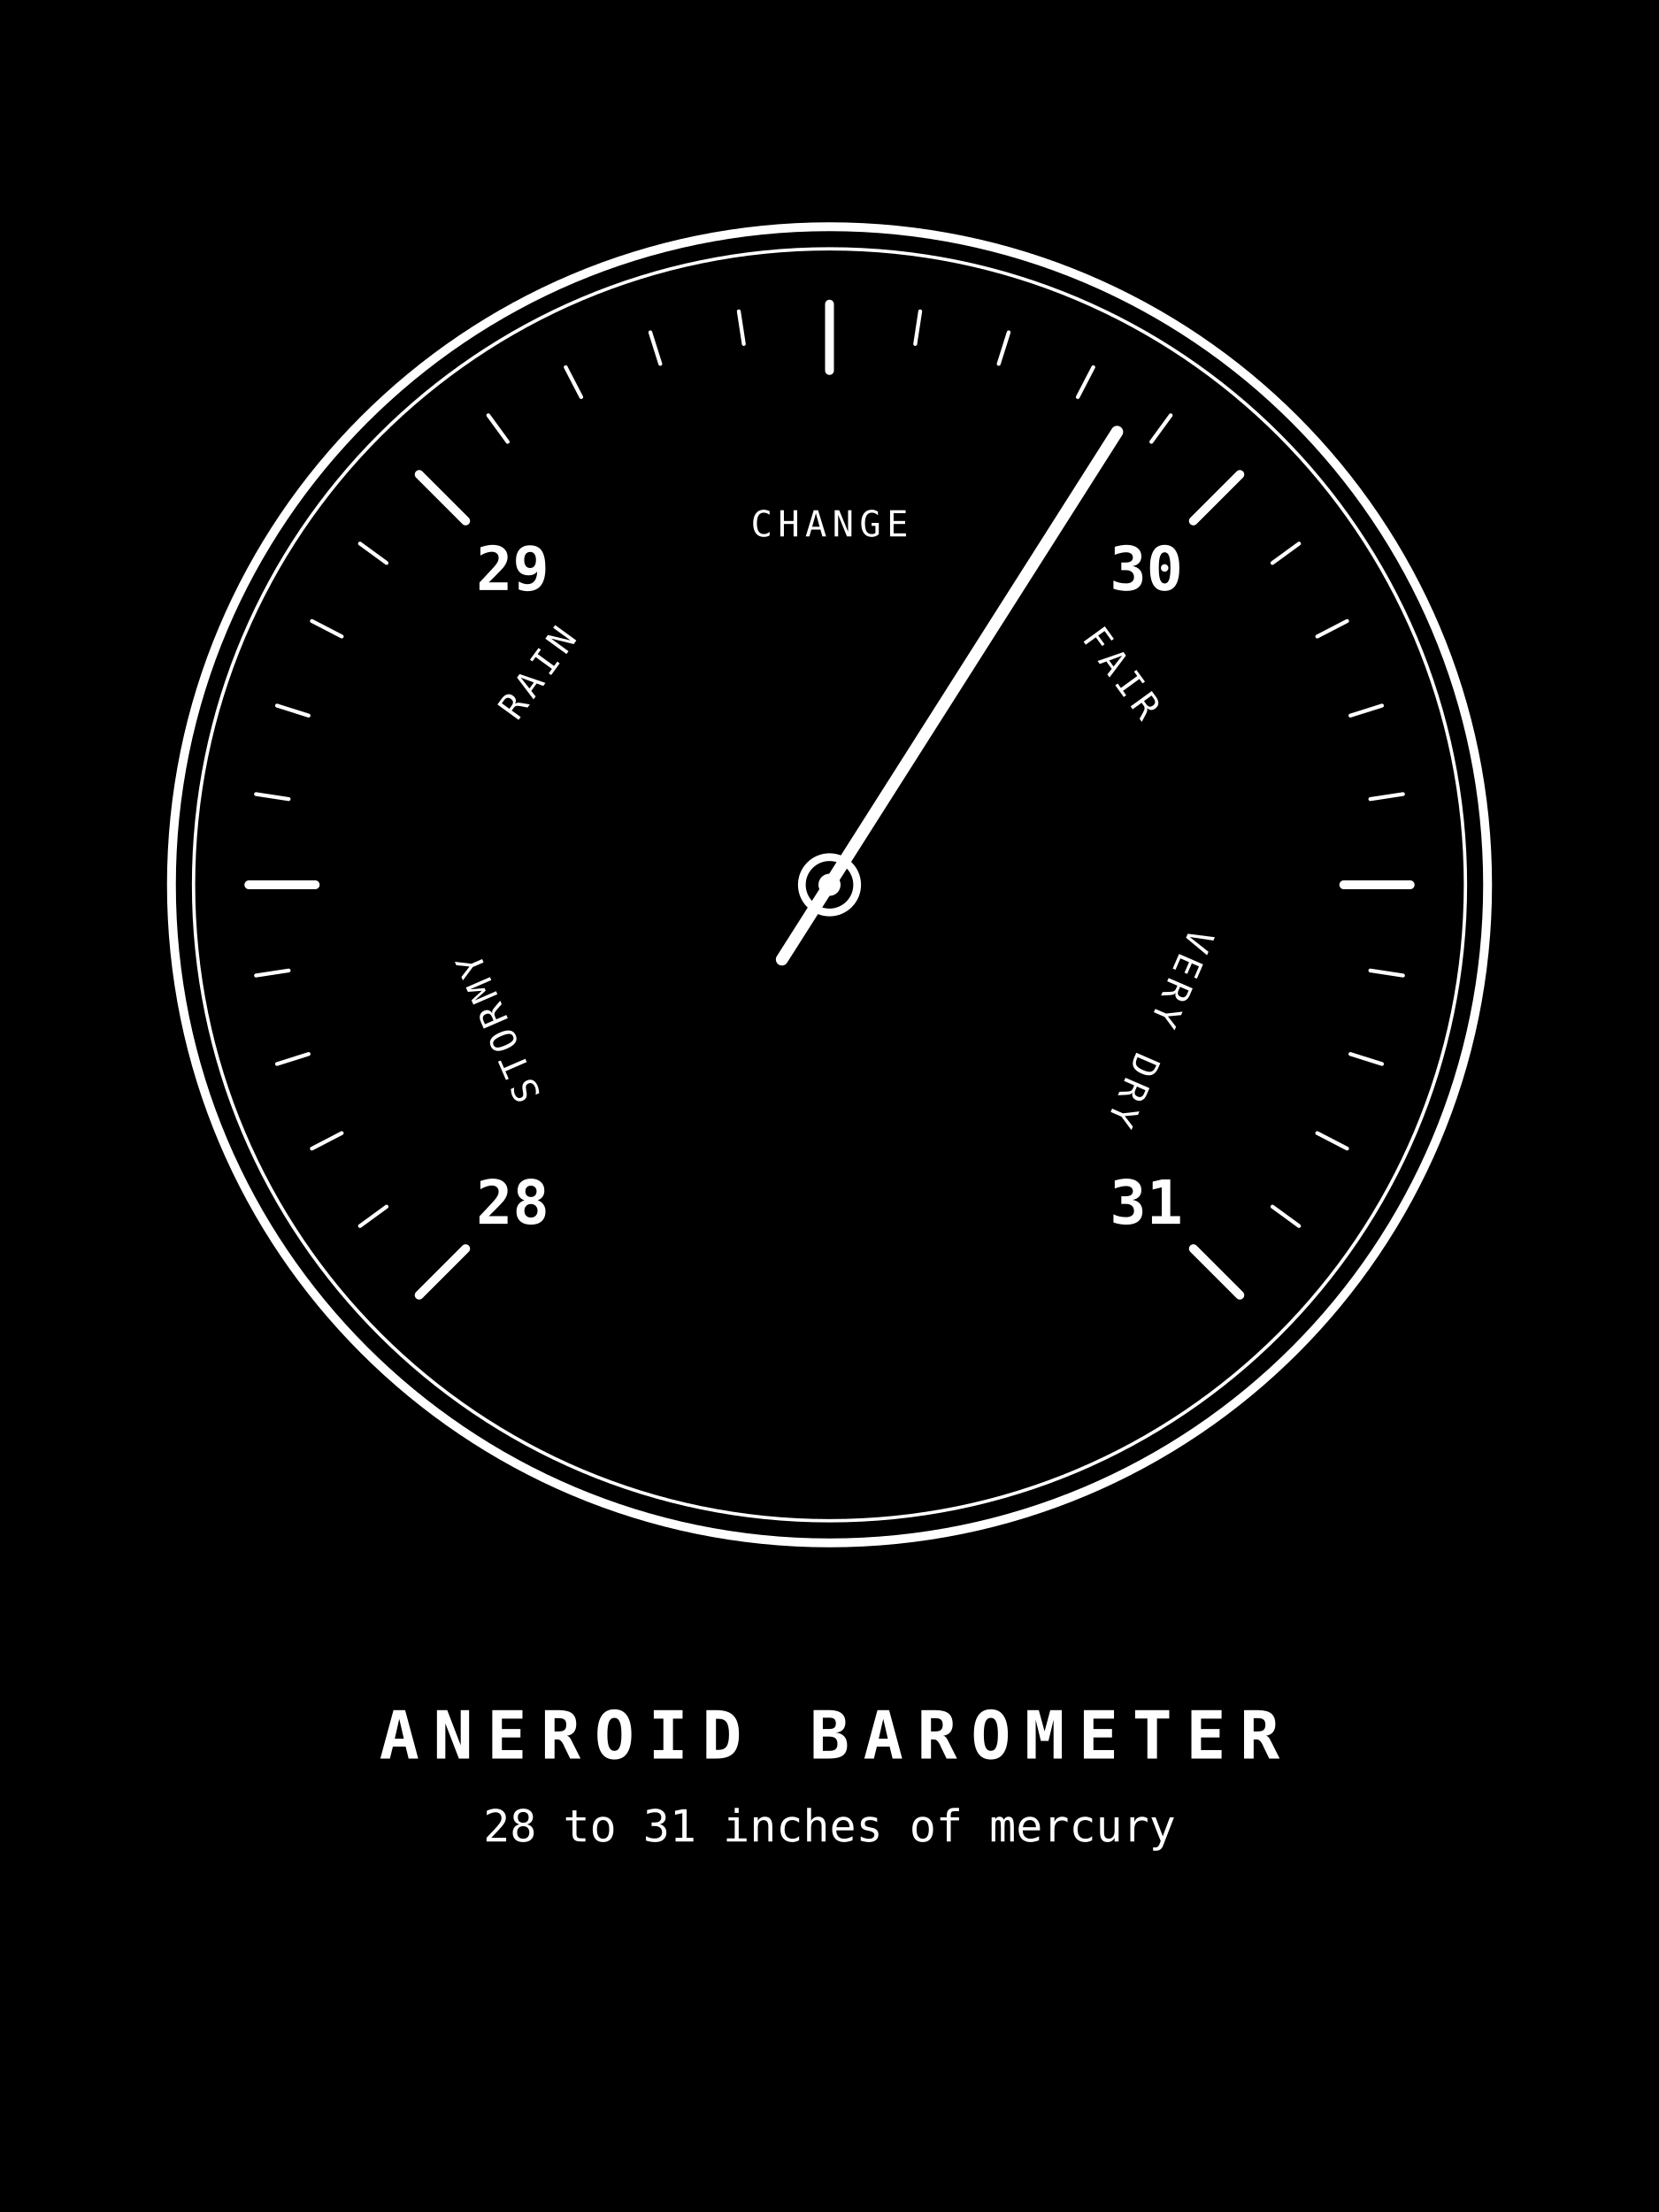
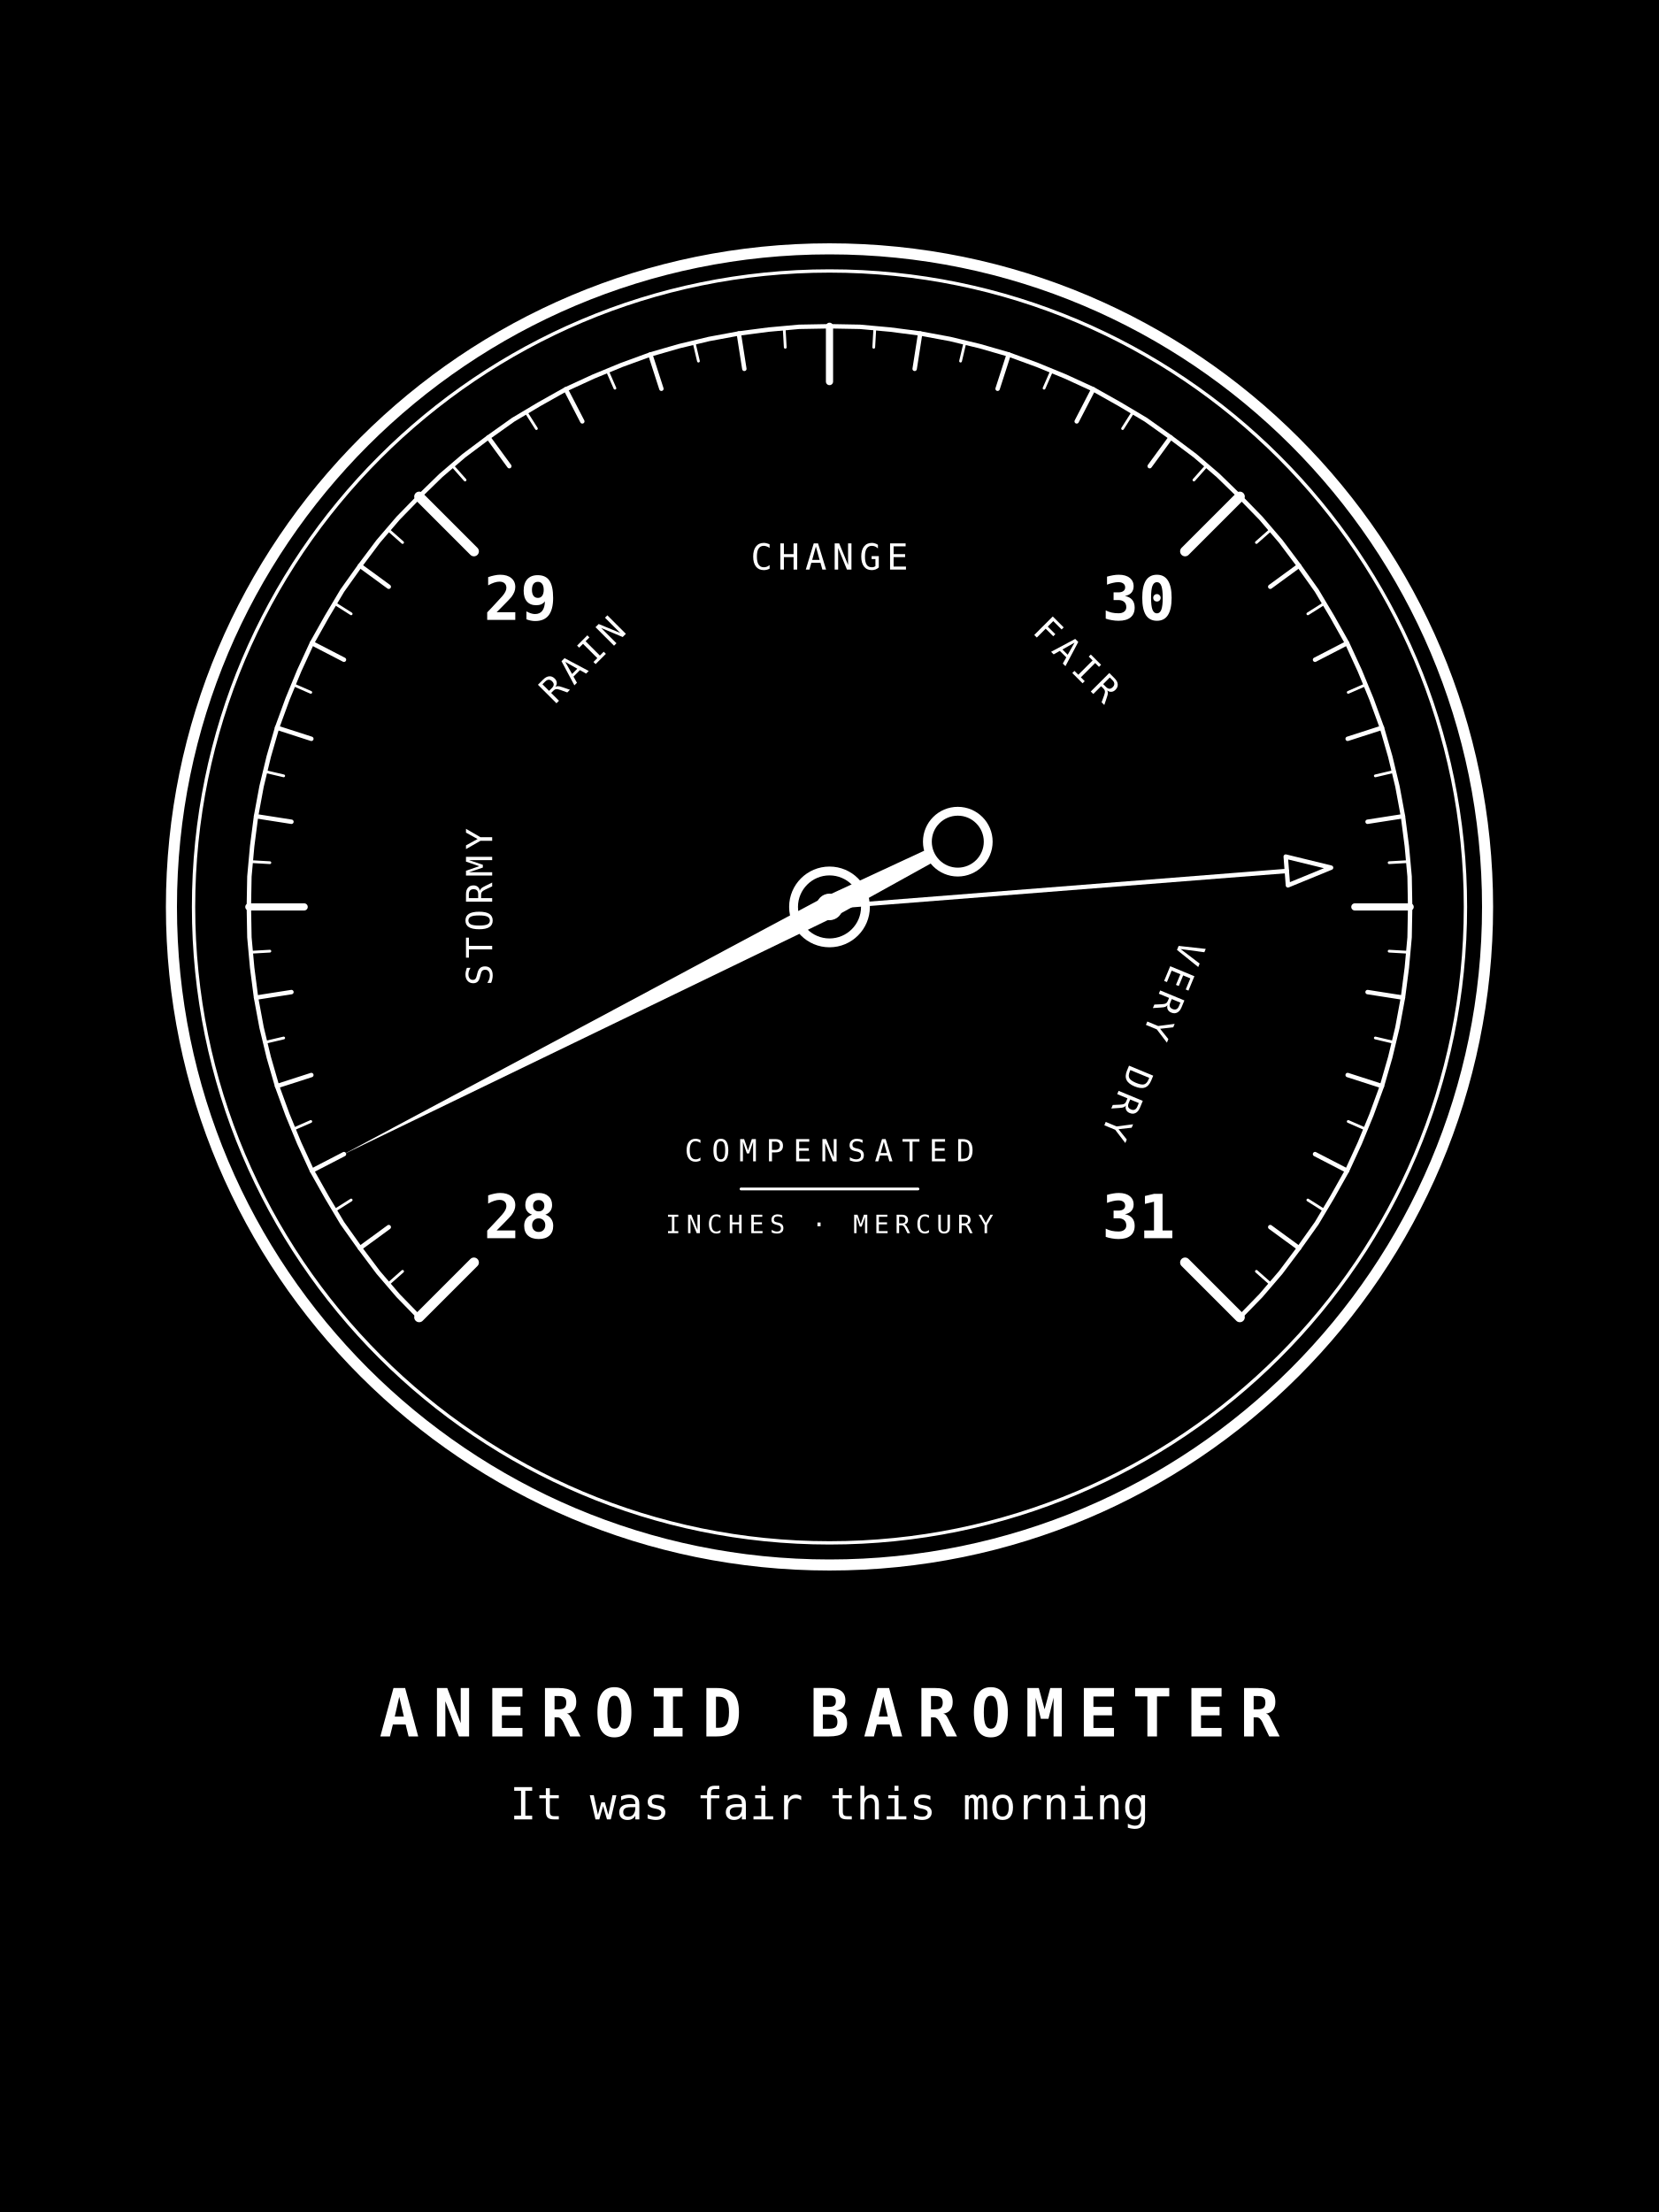
<svg xmlns="http://www.w3.org/2000/svg" viewBox="0 0 300 400" width="300" height="400">
  <rect width="300" height="400" fill="#000000" />
-   <circle cx="150" cy="160" r="119" fill="none" stroke="#FFFFFF" stroke-width="1.6" />
-   <circle cx="150" cy="160" r="115" fill="none" stroke="#FFFFFF" stroke-width=".6" />
-   <line x1="75.8" y1="234.2" x2="84.2" y2="225.8" stroke="#FFFFFF" stroke-width="1.6" stroke-linecap="round" />
-   <text x="92.7" y="221.3" fill="#FFFFFF" font-size="11" font-family="DejaVu Sans Mono, monospace" text-anchor="middle" font-weight="bold">28</text>
-   <line x1="65.1" y1="221.7" x2="69.9" y2="218.2" stroke="#FFFFFF" stroke-width=".7" stroke-linecap="round" />
-   <line x1="56.4" y1="207.7" x2="61.8" y2="204.9" stroke="#FFFFFF" stroke-width=".7" stroke-linecap="round" />
-   <line x1="50.1" y1="192.4" x2="55.8" y2="190.6" stroke="#FFFFFF" stroke-width=".7" stroke-linecap="round" />
-   <line x1="46.3" y1="176.4" x2="52.2" y2="175.5" stroke="#FFFFFF" stroke-width=".7" stroke-linecap="round" />
-   <line x1="45" y1="160" x2="57" y2="160" stroke="#FFFFFF" stroke-width="1.6" stroke-linecap="round" />
-   <line x1="46.3" y1="143.6" x2="52.2" y2="144.5" stroke="#FFFFFF" stroke-width=".7" stroke-linecap="round" />
-   <line x1="50.1" y1="127.6" x2="55.8" y2="129.4" stroke="#FFFFFF" stroke-width=".7" stroke-linecap="round" />
-   <line x1="56.4" y1="112.3" x2="61.8" y2="115.1" stroke="#FFFFFF" stroke-width=".7" stroke-linecap="round" />
-   <line x1="65.1" y1="98.3" x2="69.9" y2="101.8" stroke="#FFFFFF" stroke-width=".7" stroke-linecap="round" />
-   <line x1="75.8" y1="85.8" x2="84.2" y2="94.2" stroke="#FFFFFF" stroke-width="1.6" stroke-linecap="round" />
-   <text x="92.7" y="106.7" fill="#FFFFFF" font-size="11" font-family="DejaVu Sans Mono, monospace" text-anchor="middle" font-weight="bold">29</text>
-   <line x1="88.3" y1="75.1" x2="91.8" y2="79.9" stroke="#FFFFFF" stroke-width=".7" stroke-linecap="round" />
-   <line x1="102.3" y1="66.4" x2="105.1" y2="71.8" stroke="#FFFFFF" stroke-width=".7" stroke-linecap="round" />
-   <line x1="117.6" y1="60.1" x2="119.4" y2="65.8" stroke="#FFFFFF" stroke-width=".7" stroke-linecap="round" />
-   <line x1="133.6" y1="56.3" x2="134.5" y2="62.2" stroke="#FFFFFF" stroke-width=".7" stroke-linecap="round" />
-   <line x1="150" y1="55" x2="150" y2="67" stroke="#FFFFFF" stroke-width="1.6" stroke-linecap="round" />
-   <line x1="166.4" y1="56.3" x2="165.5" y2="62.2" stroke="#FFFFFF" stroke-width=".7" stroke-linecap="round" />
-   <line x1="182.4" y1="60.1" x2="180.6" y2="65.8" stroke="#FFFFFF" stroke-width=".7" stroke-linecap="round" />
-   <line x1="197.7" y1="66.4" x2="194.9" y2="71.8" stroke="#FFFFFF" stroke-width=".7" stroke-linecap="round" />
-   <line x1="211.7" y1="75.1" x2="208.2" y2="79.9" stroke="#FFFFFF" stroke-width=".7" stroke-linecap="round" />
-   <line x1="224.2" y1="85.8" x2="215.8" y2="94.2" stroke="#FFFFFF" stroke-width="1.6" stroke-linecap="round" />
-   <text x="207.3" y="106.7" fill="#FFFFFF" font-size="11" font-family="DejaVu Sans Mono, monospace" text-anchor="middle" font-weight="bold">30</text>
-   <line x1="234.9" y1="98.3" x2="230.1" y2="101.8" stroke="#FFFFFF" stroke-width=".7" stroke-linecap="round" />
-   <line x1="243.6" y1="112.3" x2="238.2" y2="115.1" stroke="#FFFFFF" stroke-width=".7" stroke-linecap="round" />
-   <line x1="249.9" y1="127.6" x2="244.2" y2="129.4" stroke="#FFFFFF" stroke-width=".7" stroke-linecap="round" />
-   <line x1="253.7" y1="143.6" x2="247.8" y2="144.5" stroke="#FFFFFF" stroke-width=".7" stroke-linecap="round" />
-   <line x1="255" y1="160" x2="243" y2="160" stroke="#FFFFFF" stroke-width="1.6" stroke-linecap="round" />
-   <line x1="253.7" y1="176.4" x2="247.8" y2="175.5" stroke="#FFFFFF" stroke-width=".7" stroke-linecap="round" />
-   <line x1="249.9" y1="192.4" x2="244.2" y2="190.6" stroke="#FFFFFF" stroke-width=".7" stroke-linecap="round" />
-   <line x1="243.6" y1="207.7" x2="238.2" y2="204.9" stroke="#FFFFFF" stroke-width=".7" stroke-linecap="round" />
-   <line x1="234.9" y1="221.7" x2="230.1" y2="218.2" stroke="#FFFFFF" stroke-width=".7" stroke-linecap="round" />
-   <line x1="224.2" y1="234.2" x2="215.8" y2="225.8" stroke="#FFFFFF" stroke-width="1.6" stroke-linecap="round" />
-   <text x="207.3" y="221.3" fill="#FFFFFF" font-size="11" font-family="DejaVu Sans Mono, monospace" text-anchor="middle" font-weight="bold">31</text>
-   <text x="92.2" y="185" fill="#FFFFFF" font-size="6.5" font-family="DejaVu Sans Mono, monospace" text-anchor="middle" letter-spacing="1" transform="rotate(-113.4 92.2 185)">STORMY</text>
-   <text x="99" y="123" fill="#FFFFFF" font-size="6.5" font-family="DejaVu Sans Mono, monospace" text-anchor="middle" letter-spacing="1" transform="rotate(-54 99 123)">RAIN</text>
-   <text x="150" y="97" fill="#FFFFFF" font-size="6.5" font-family="DejaVu Sans Mono, monospace" text-anchor="middle" letter-spacing="1" transform="rotate(0 150 97)">CHANGE</text>
-   <text x="201" y="123" fill="#FFFFFF" font-size="6.5" font-family="DejaVu Sans Mono, monospace" text-anchor="middle" letter-spacing="1" transform="rotate(54 201 123)">FAIR</text>
-   <text x="207.8" y="185" fill="#FFFFFF" font-size="6.5" font-family="DejaVu Sans Mono, monospace" text-anchor="middle" letter-spacing="1" transform="rotate(113.4 207.8 185)">VERY DRY</text>
-   <line x1="141.4" y1="173.5" x2="202" y2="78.1" stroke="#FFFFFF" stroke-width="2.2" stroke-linecap="round" />
-   <circle cx="150" cy="160" r="5" fill="none" stroke="#FFFFFF" stroke-width="1.4" />
-   <circle cx="150" cy="160" r="2" fill="#FFFFFF" />
-   <text x="150" y="318" fill="#FFFFFF" font-size="12" font-family="DejaVu Sans Mono, monospace" text-anchor="middle" font-weight="bold" letter-spacing="2.5">ANEROID BAROMETER</text>
-   <text x="150" y="333" fill="#FFFFFF" font-size="8" font-family="DejaVu Sans Mono, monospace" text-anchor="middle">28 to 31 inches of mercury</text>
+   <circle cx="150" cy="164" r="119" fill="none" stroke="#FFFFFF" stroke-width="2" />
+   <circle cx="150" cy="164" r="115" fill="none" stroke="#FFFFFF" stroke-width=".6" />
+   <path d="M75.8 238.2L72 234.3l-3.6-4.2-3.3-4.4-3.2-4.5-2.8-4.7-2.7-4.8-2.3-5L52 201.6l-1.9-5.2-1.5-5.2-1.3-5.4-1-5.4-.7-5.4-.5-5.5L45 164l.1-5.5 .5-5.5 .7-5.4 1-5.4 1.3-5.4 1.5-5.2 1.9-5.2 2.1-5.1 2.3-5 2.7-4.8 2.8-4.7 3.2-4.5 3.3-4.4L72 93.7l3.8-3.9L79.7 86l4.2-3.6 4.4-3.3 4.5-3.2 4.7-2.8 4.8-2.7 5-2.3 5.1-2.1 5.2-1.9 5.2-1.5 5.4-1.3 5.4-1 5.4-.7 5.5-.5L150 59l5.5.1 5.5.5 5.4.7 5.4 1 5.4 1.3 5.2 1.5 5.2 1.9 5.1 2.1 5 2.3 4.8 2.7 4.7 2.8 4.5 3.2 4.4 3.3 4.2 3.6 3.9 3.8 3.8 3.9 3.6 4.2 3.3 4.4 3.2 4.5 2.8 4.7 2.7 4.8 2.3 5 2.1 5.1 1.9 5.2 1.5 5.2 1.3 5.4 1 5.4 .7 5.4 .5 5.5 .1 5.5-.1 5.5-.5 5.5-.7 5.4-1 5.4-1.3 5.4-1.5 5.2-1.9 5.2-2.1 5.1-2.3 5-2.7 4.8-2.8 4.7-3.2 4.5-3.3 4.4-3.6 4.2-3.8 3.9" fill="none" stroke="#FFFFFF" stroke-width=".8" stroke-linecap="round" stroke-linejoin="round" />
+   <line x1="75.8" y1="238.2" x2="85.7" y2="228.3" stroke="#FFFFFF" stroke-width="1.8" stroke-linecap="round" />
+   <text x="94.1" y="223.9" fill="#FFFFFF" font-size="11" font-family="DejaVu Sans Mono, monospace" text-anchor="middle" font-weight="bold">28</text>
+   <line x1="70.2" y1="232.2" x2="72.8" y2="229.9" stroke="#FFFFFF" stroke-width=".5" stroke-linecap="round" />
+   <line x1="65.1" y1="225.7" x2="70.3" y2="221.9" stroke="#FFFFFF" stroke-width=".8" stroke-linecap="round" />
+   <line x1="60.5" y1="218.9" x2="63.5" y2="217" stroke="#FFFFFF" stroke-width=".5" stroke-linecap="round" />
+   <line x1="56.4" y1="211.7" x2="62.2" y2="208.7" stroke="#FFFFFF" stroke-width=".8" stroke-linecap="round" />
+   <line x1="53" y1="204.2" x2="56.2" y2="202.8" stroke="#FFFFFF" stroke-width=".5" stroke-linecap="round" />
+   <line x1="50.1" y1="196.4" x2="56.3" y2="194.4" stroke="#FFFFFF" stroke-width=".8" stroke-linecap="round" />
+   <line x1="47.9" y1="188.5" x2="51.3" y2="187.7" stroke="#FFFFFF" stroke-width=".5" stroke-linecap="round" />
+   <line x1="46.3" y1="180.4" x2="52.7" y2="179.4" stroke="#FFFFFF" stroke-width=".8" stroke-linecap="round" />
+   <line x1="45.3" y1="172.2" x2="48.8" y2="172" stroke="#FFFFFF" stroke-width=".5" stroke-linecap="round" />
+   <line x1="45" y1="164" x2="55" y2="164" stroke="#FFFFFF" stroke-width="1.3" stroke-linecap="round" />
+   <line x1="45.3" y1="155.8" x2="48.8" y2="156" stroke="#FFFFFF" stroke-width=".5" stroke-linecap="round" />
+   <line x1="46.3" y1="147.6" x2="52.7" y2="148.6" stroke="#FFFFFF" stroke-width=".8" stroke-linecap="round" />
+   <line x1="47.9" y1="139.5" x2="51.3" y2="140.3" stroke="#FFFFFF" stroke-width=".5" stroke-linecap="round" />
+   <line x1="50.1" y1="131.6" x2="56.3" y2="133.6" stroke="#FFFFFF" stroke-width=".8" stroke-linecap="round" />
+   <line x1="53" y1="123.8" x2="56.2" y2="125.2" stroke="#FFFFFF" stroke-width=".5" stroke-linecap="round" />
+   <line x1="56.4" y1="116.3" x2="62.2" y2="119.3" stroke="#FFFFFF" stroke-width=".8" stroke-linecap="round" />
+   <line x1="60.5" y1="109.1" x2="63.5" y2="111" stroke="#FFFFFF" stroke-width=".5" stroke-linecap="round" />
+   <line x1="65.1" y1="102.3" x2="70.3" y2="106.1" stroke="#FFFFFF" stroke-width=".8" stroke-linecap="round" />
+   <line x1="70.2" y1="95.8" x2="72.8" y2="98.1" stroke="#FFFFFF" stroke-width=".5" stroke-linecap="round" />
+   <line x1="75.8" y1="89.8" x2="85.7" y2="99.7" stroke="#FFFFFF" stroke-width="1.8" stroke-linecap="round" />
+   <text x="94.1" y="112.1" fill="#FFFFFF" font-size="11" font-family="DejaVu Sans Mono, monospace" text-anchor="middle" font-weight="bold">29</text>
+   <line x1="81.8" y1="84.2" x2="84.1" y2="86.8" stroke="#FFFFFF" stroke-width=".5" stroke-linecap="round" />
+   <line x1="88.3" y1="79.1" x2="92.1" y2="84.3" stroke="#FFFFFF" stroke-width=".8" stroke-linecap="round" />
+   <line x1="95.1" y1="74.5" x2="97" y2="77.5" stroke="#FFFFFF" stroke-width=".5" stroke-linecap="round" />
+   <line x1="102.3" y1="70.4" x2="105.3" y2="76.2" stroke="#FFFFFF" stroke-width=".8" stroke-linecap="round" />
+   <line x1="109.8" y1="67" x2="111.2" y2="70.2" stroke="#FFFFFF" stroke-width=".5" stroke-linecap="round" />
+   <line x1="117.6" y1="64.1" x2="119.6" y2="70.3" stroke="#FFFFFF" stroke-width=".8" stroke-linecap="round" />
+   <line x1="125.5" y1="61.9" x2="126.3" y2="65.3" stroke="#FFFFFF" stroke-width=".5" stroke-linecap="round" />
+   <line x1="133.6" y1="60.3" x2="134.6" y2="66.7" stroke="#FFFFFF" stroke-width=".8" stroke-linecap="round" />
+   <line x1="141.8" y1="59.3" x2="142" y2="62.8" stroke="#FFFFFF" stroke-width=".5" stroke-linecap="round" />
+   <line x1="150" y1="59" x2="150" y2="69" stroke="#FFFFFF" stroke-width="1.3" stroke-linecap="round" />
+   <line x1="158.2" y1="59.3" x2="158" y2="62.8" stroke="#FFFFFF" stroke-width=".5" stroke-linecap="round" />
+   <line x1="166.4" y1="60.3" x2="165.4" y2="66.7" stroke="#FFFFFF" stroke-width=".8" stroke-linecap="round" />
+   <line x1="174.5" y1="61.9" x2="173.7" y2="65.3" stroke="#FFFFFF" stroke-width=".5" stroke-linecap="round" />
+   <line x1="182.4" y1="64.1" x2="180.4" y2="70.3" stroke="#FFFFFF" stroke-width=".8" stroke-linecap="round" />
+   <line x1="190.2" y1="67" x2="188.8" y2="70.2" stroke="#FFFFFF" stroke-width=".5" stroke-linecap="round" />
+   <line x1="197.7" y1="70.4" x2="194.7" y2="76.2" stroke="#FFFFFF" stroke-width=".8" stroke-linecap="round" />
+   <line x1="204.9" y1="74.5" x2="203" y2="77.5" stroke="#FFFFFF" stroke-width=".5" stroke-linecap="round" />
+   <line x1="211.7" y1="79.1" x2="207.9" y2="84.3" stroke="#FFFFFF" stroke-width=".8" stroke-linecap="round" />
+   <line x1="218.2" y1="84.2" x2="215.9" y2="86.8" stroke="#FFFFFF" stroke-width=".5" stroke-linecap="round" />
+   <line x1="224.2" y1="89.8" x2="214.3" y2="99.7" stroke="#FFFFFF" stroke-width="1.8" stroke-linecap="round" />
+   <text x="205.9" y="112.1" fill="#FFFFFF" font-size="11" font-family="DejaVu Sans Mono, monospace" text-anchor="middle" font-weight="bold">30</text>
+   <line x1="229.8" y1="95.8" x2="227.2" y2="98.1" stroke="#FFFFFF" stroke-width=".5" stroke-linecap="round" />
+   <line x1="234.9" y1="102.3" x2="229.7" y2="106.1" stroke="#FFFFFF" stroke-width=".8" stroke-linecap="round" />
+   <line x1="239.5" y1="109.1" x2="236.5" y2="111" stroke="#FFFFFF" stroke-width=".5" stroke-linecap="round" />
+   <line x1="243.6" y1="116.3" x2="237.8" y2="119.3" stroke="#FFFFFF" stroke-width=".8" stroke-linecap="round" />
+   <line x1="247" y1="123.8" x2="243.8" y2="125.2" stroke="#FFFFFF" stroke-width=".5" stroke-linecap="round" />
+   <line x1="249.9" y1="131.6" x2="243.7" y2="133.6" stroke="#FFFFFF" stroke-width=".8" stroke-linecap="round" />
+   <line x1="252.1" y1="139.5" x2="248.7" y2="140.3" stroke="#FFFFFF" stroke-width=".5" stroke-linecap="round" />
+   <line x1="253.7" y1="147.6" x2="247.3" y2="148.6" stroke="#FFFFFF" stroke-width=".8" stroke-linecap="round" />
+   <line x1="254.7" y1="155.8" x2="251.2" y2="156" stroke="#FFFFFF" stroke-width=".5" stroke-linecap="round" />
+   <line x1="255" y1="164" x2="245" y2="164" stroke="#FFFFFF" stroke-width="1.3" stroke-linecap="round" />
+   <line x1="254.7" y1="172.2" x2="251.2" y2="172" stroke="#FFFFFF" stroke-width=".5" stroke-linecap="round" />
+   <line x1="253.7" y1="180.4" x2="247.3" y2="179.4" stroke="#FFFFFF" stroke-width=".8" stroke-linecap="round" />
+   <line x1="252.1" y1="188.5" x2="248.7" y2="187.7" stroke="#FFFFFF" stroke-width=".5" stroke-linecap="round" />
+   <line x1="249.9" y1="196.4" x2="243.7" y2="194.4" stroke="#FFFFFF" stroke-width=".8" stroke-linecap="round" />
+   <line x1="247" y1="204.2" x2="243.8" y2="202.8" stroke="#FFFFFF" stroke-width=".5" stroke-linecap="round" />
+   <line x1="243.6" y1="211.7" x2="237.8" y2="208.7" stroke="#FFFFFF" stroke-width=".8" stroke-linecap="round" />
+   <line x1="239.5" y1="218.9" x2="236.5" y2="217" stroke="#FFFFFF" stroke-width=".5" stroke-linecap="round" />
+   <line x1="234.9" y1="225.7" x2="229.7" y2="221.9" stroke="#FFFFFF" stroke-width=".8" stroke-linecap="round" />
+   <line x1="229.8" y1="232.2" x2="227.2" y2="229.9" stroke="#FFFFFF" stroke-width=".5" stroke-linecap="round" />
+   <line x1="224.2" y1="238.2" x2="214.3" y2="228.3" stroke="#FFFFFF" stroke-width="1.8" stroke-linecap="round" />
+   <text x="205.9" y="223.9" fill="#FFFFFF" font-size="11" font-family="DejaVu Sans Mono, monospace" text-anchor="middle" font-weight="bold">31</text>
+   <text x="89" y="164" fill="#FFFFFF" font-size="6.5" font-family="DejaVu Sans Mono, monospace" text-anchor="middle" letter-spacing="1" transform="rotate(-90 89 164)">STORMY</text>
+   <text x="106.9" y="120.9" fill="#FFFFFF" font-size="6.5" font-family="DejaVu Sans Mono, monospace" text-anchor="middle" letter-spacing="1" transform="rotate(-45 106.9 120.9)">RAIN</text>
+   <text x="150" y="103" fill="#FFFFFF" font-size="6.5" font-family="DejaVu Sans Mono, monospace" text-anchor="middle" letter-spacing="1" transform="rotate(0 150 103)">CHANGE</text>
+   <text x="193.1" y="120.9" fill="#FFFFFF" font-size="6.5" font-family="DejaVu Sans Mono, monospace" text-anchor="middle" letter-spacing="1" transform="rotate(45 193.1 120.9)">FAIR</text>
+   <text x="206.4" y="187.3" fill="#FFFFFF" font-size="6.5" font-family="DejaVu Sans Mono, monospace" text-anchor="middle" letter-spacing="1" transform="rotate(112.5 206.4 187.3)">VERY DRY</text>
+   <text x="150" y="210" fill="#FFFFFF" font-size="5.5" font-family="DejaVu Sans Mono, monospace" text-anchor="middle" letter-spacing="1.6">COMPENSATED</text>
+   <line x1="134" y1="215" x2="166" y2="215" stroke="#FFFFFF" stroke-width=".5" stroke-linecap="round" />
+   <text x="150" y="223" fill="#FFFFFF" font-size="4.6" font-family="DejaVu Sans Mono, monospace" text-anchor="middle" letter-spacing="1">INCHES · MERCURY</text>
+   <line x1="150" y1="164" x2="232.7" y2="157.5" stroke="#FFFFFF" stroke-width=".8" stroke-linecap="round" />
+   <path d="M240.7 156.9l-7.8 3.2-.4-5.2Z" fill="none" stroke="#FFFFFF" stroke-width=".8" stroke-linejoin="round" />
+   <path d="M61.8 208.9l87.3-46.7 18.1-8.4 1.2 2.3-17.5 9.7Z" fill="#FFFFFF" />
+   <circle cx="173.2" cy="152.2" r="5.5" fill="none" stroke="#FFFFFF" stroke-width="1.6" />
+   <circle cx="150" cy="164" r="6.5" fill="none" stroke="#FFFFFF" stroke-width="1.6" />
+   <circle cx="150" cy="164" r="2.4" fill="#FFFFFF" />
+   <text x="150" y="314" fill="#FFFFFF" font-size="12" font-family="DejaVu Sans Mono, monospace" text-anchor="middle" font-weight="bold" letter-spacing="2.5">ANEROID BAROMETER</text>
+   <text x="150" y="329" fill="#FFFFFF" font-size="8" font-family="DejaVu Sans Mono, monospace" text-anchor="middle">It was fair this morning</text>
</svg>
